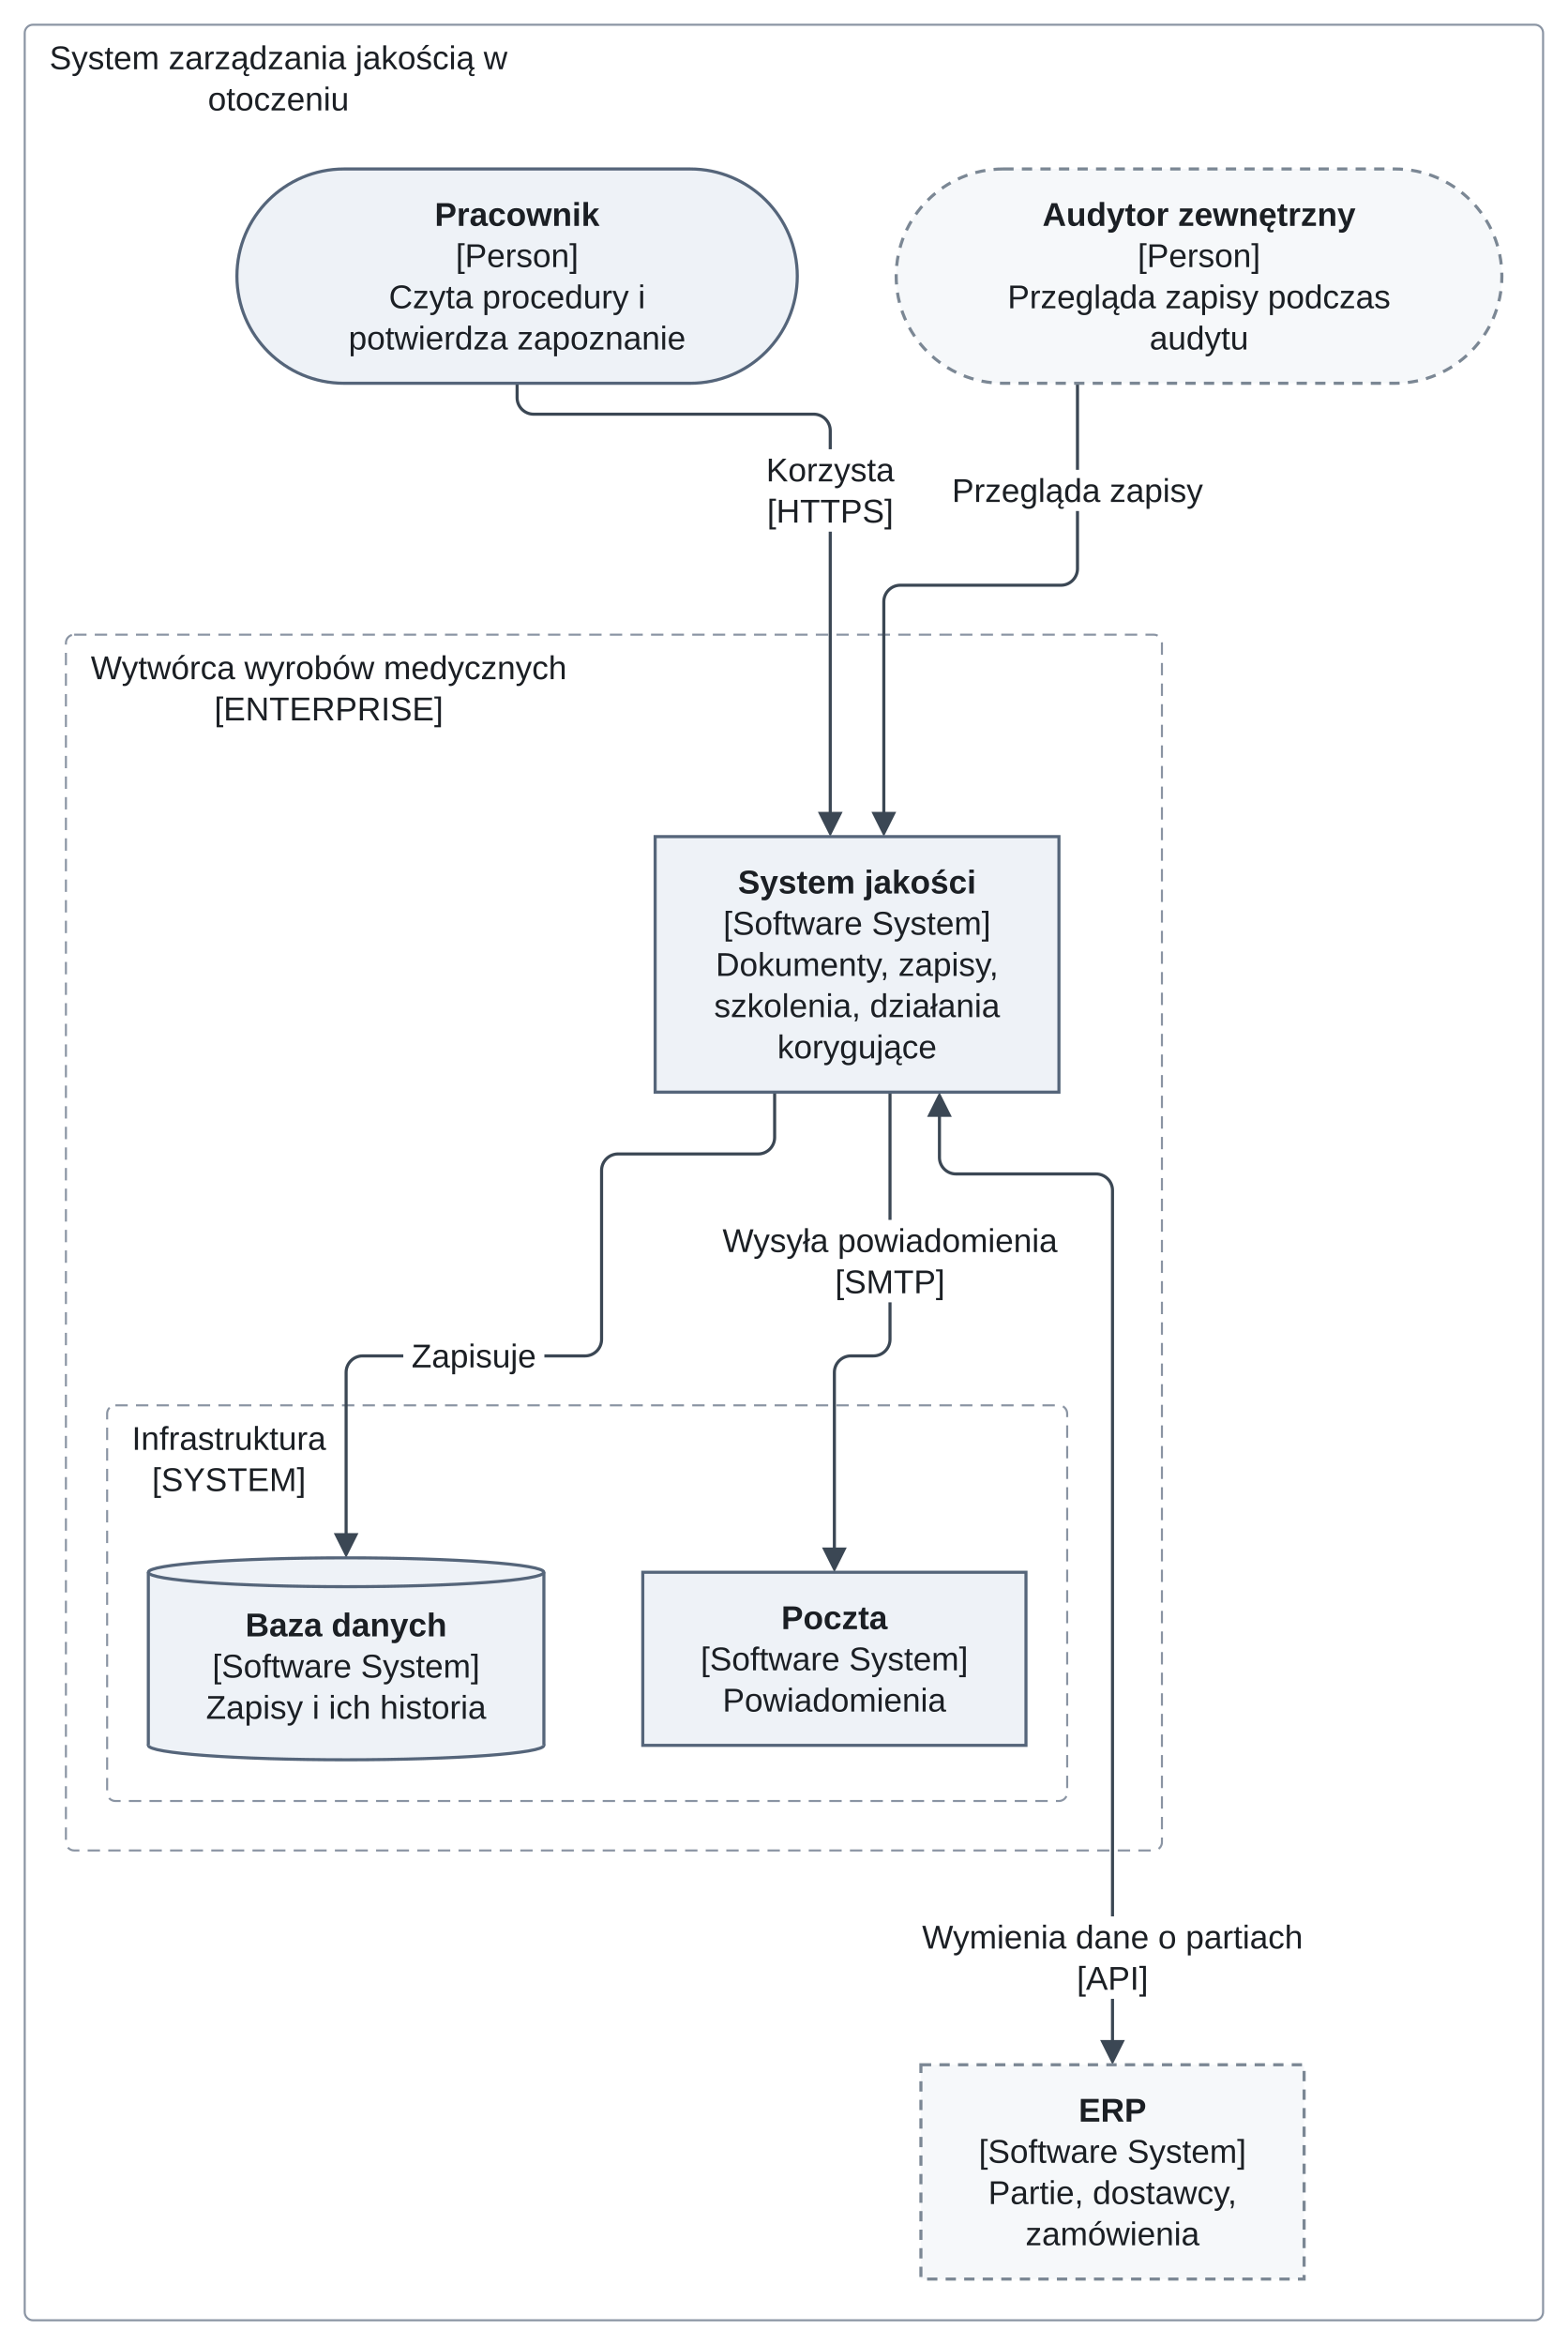
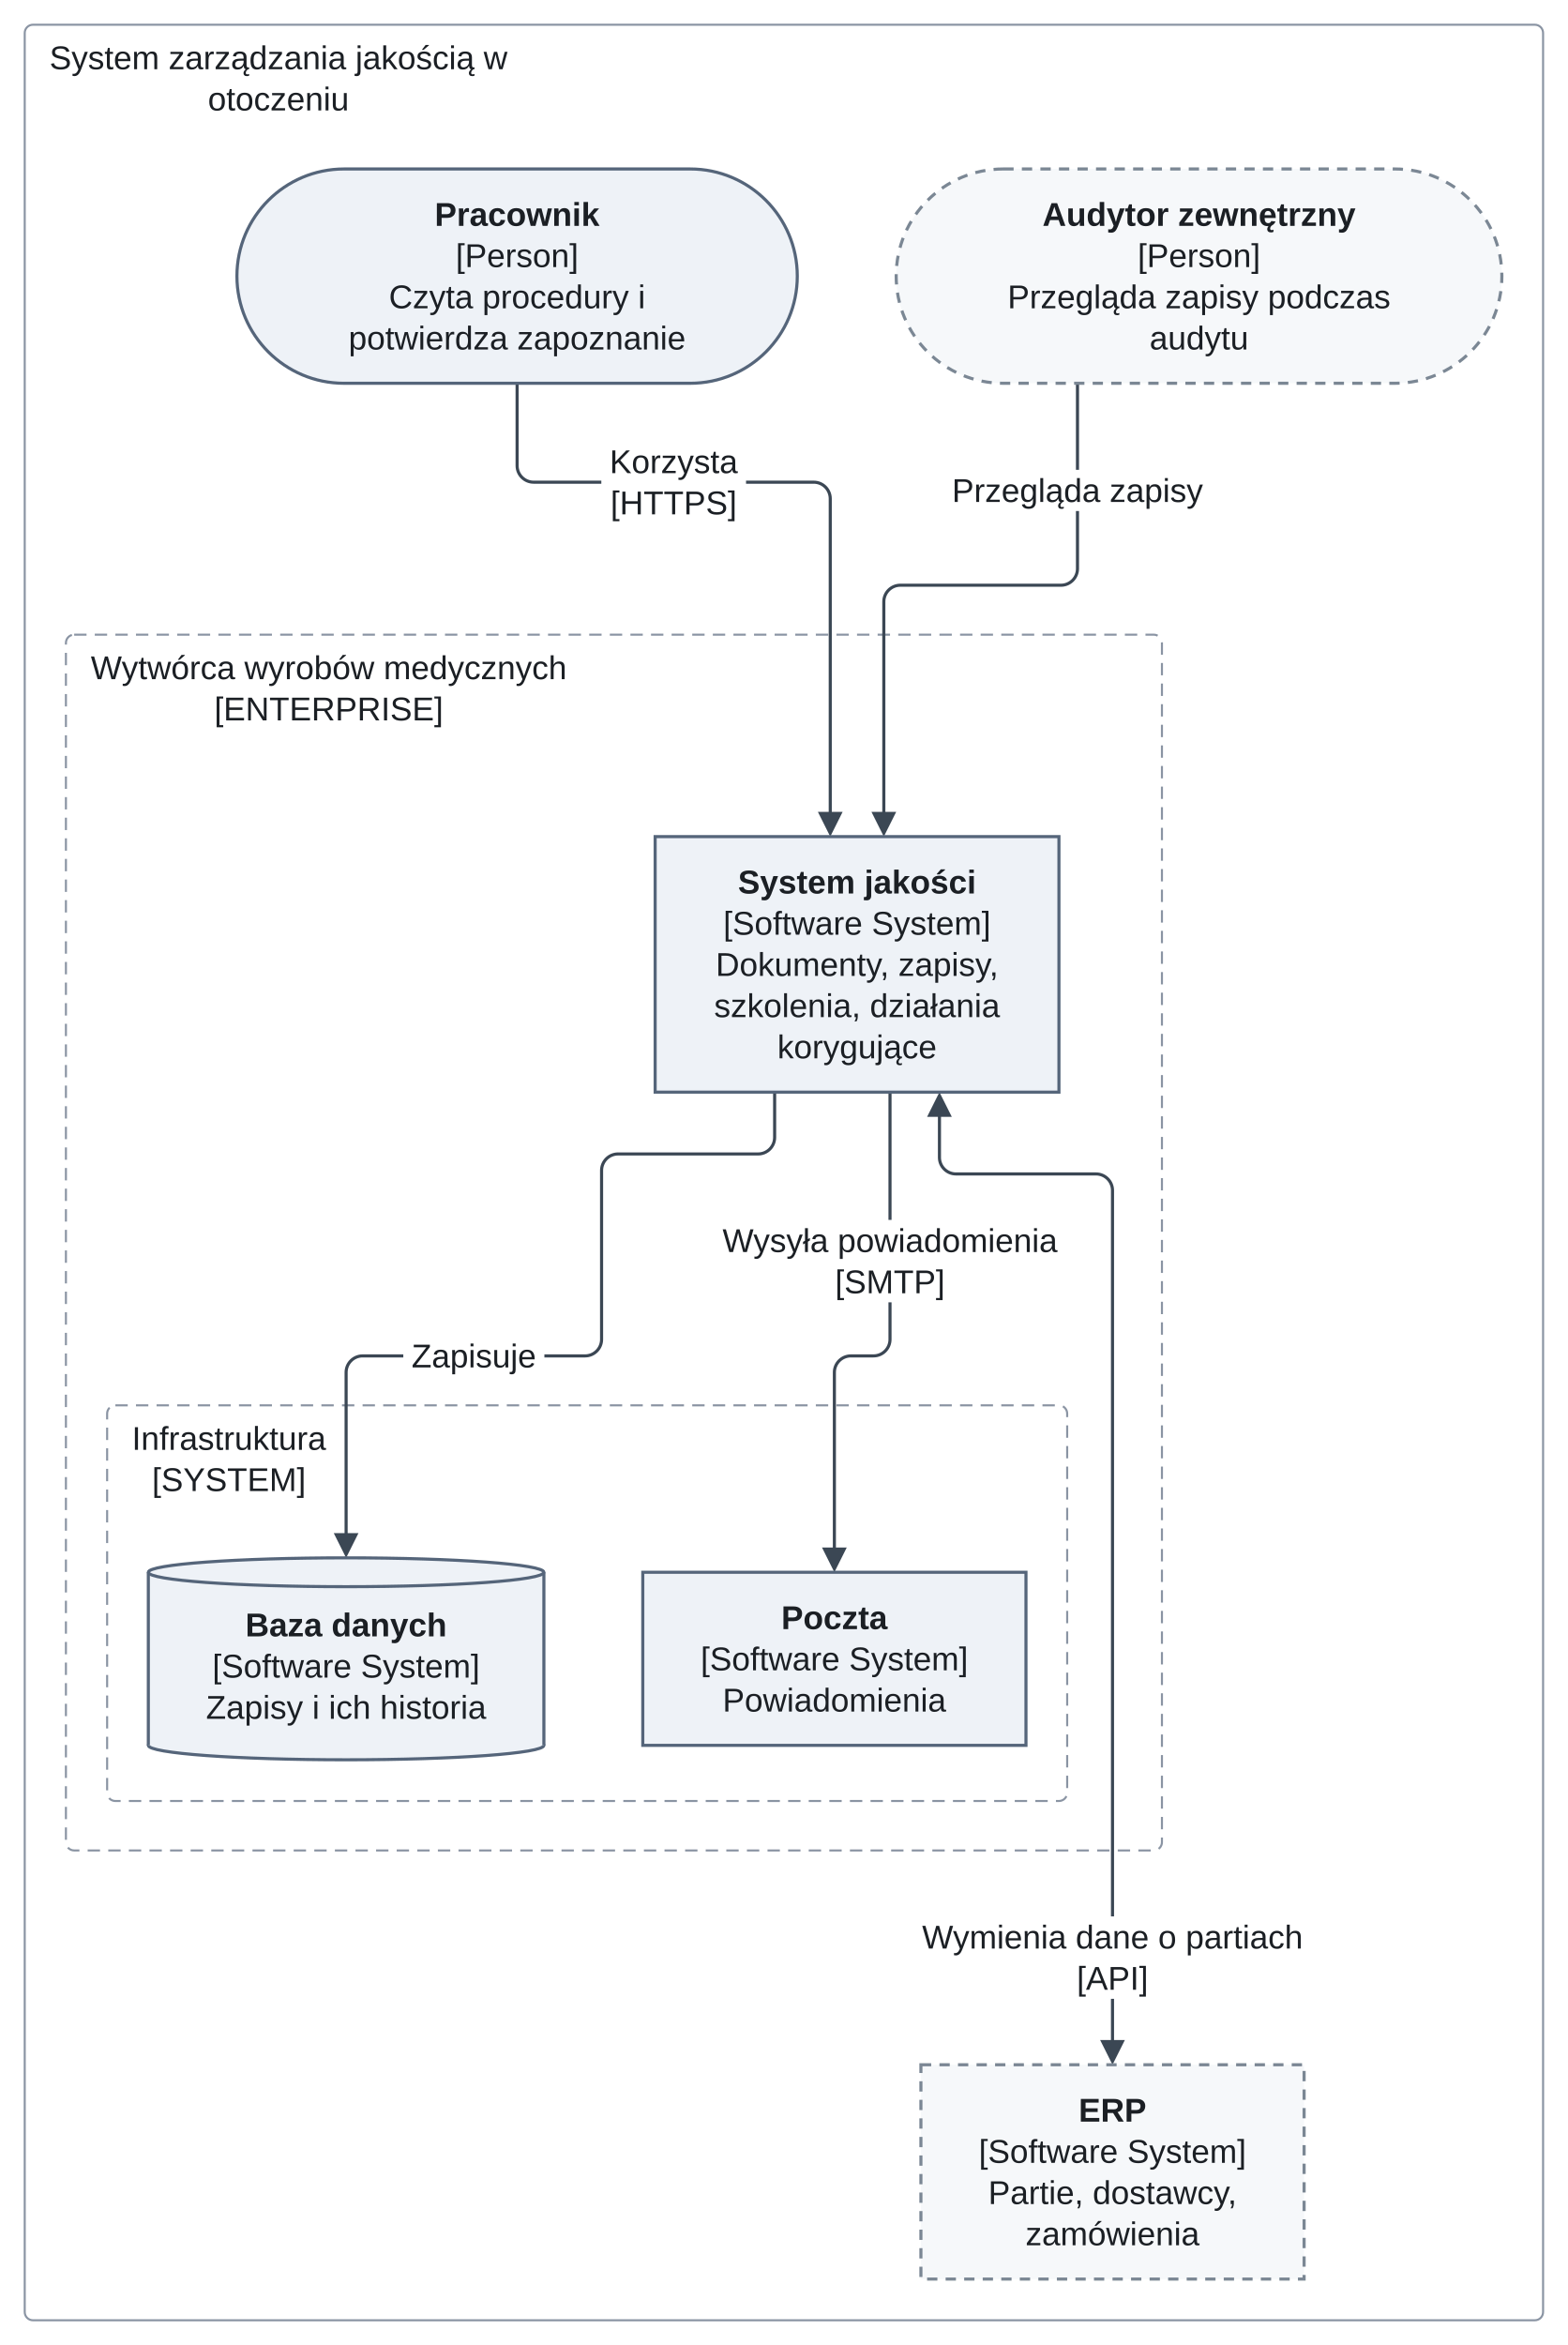
<svg xmlns="http://www.w3.org/2000/svg" version="1.1" width="761" height="1138" viewBox="-11.5 -12 761 1138" role="img" font-family="Arimo, Arial, 'Liberation Sans', sans-serif" font-size="16">
  <defs>
-     <clipPath id="label-holes-ccdfc27e">
-       <path d="M-11.5 -12 L749.5 -12 L749.5 1126 L-11.5 1126 M8.5 6 L8.5 46 L238.81 46 L238.81 6 M28.5 302 L28.5 342 L267.67 342 L267.67 302 M48.5 676 L48.5 716 L150.76 716 L150.76 676 M184.26 636 L184.26 656 L252.74 656 L252.74 636 M335.13 580 L335.13 620 L505.87 620 L505.87 580 M356.38 206 L356.38 246 L426.62 246 L426.62 206 M446.58 216 L446.58 236 L576.42 236 L576.42 216 M432.01 918 L432.01 958 L624.99 958 L624.99 918" />
+     <clipPath id="label-holes-ef78ef5a">
+       <path d="M-11.5 -12 L749.5 -12 L749.5 1126 L-11.5 1126 M8.5 6 L8.5 46 L238.81 46 L238.81 6 M28.5 302 L28.5 342 L267.67 342 L267.67 302 M48.5 676 L48.5 716 L150.76 716 L150.76 676 M184.26 636 L184.26 656 L252.74 656 L252.74 636 M335.13 580 L335.13 620 L505.87 620 L505.87 580 M280.38 202 L280.38 242 L350.62 242 L350.62 202 M446.58 216 L446.58 236 L576.42 236 L576.42 216 M432.01 918 L432.01 958 L624.99 958 L624.99 918" />
    </clipPath>
  </defs>
-   <g clip-path="url(#label-holes-ccdfc27e)">
+   <g clip-path="url(#label-holes-ef78ef5a)">
    <rect class="cluster" x="0.5" y="0" width="737" height="1114" rx="4" fill="none" stroke="#8a94a3" stroke-width="1" />
  </g>
-   <g clip-path="url(#label-holes-ccdfc27e)">
+   <g clip-path="url(#label-holes-ef78ef5a)">
    <rect class="cluster" x="20.5" y="296" width="532" height="590" rx="4" fill="none" stroke="#8a94a3" stroke-width="1" stroke-dasharray="6 4" />
  </g>
-   <g clip-path="url(#label-holes-ccdfc27e)">
+   <g clip-path="url(#label-holes-ef78ef5a)">
    <rect class="cluster" x="40.5" y="670" width="466" height="192" rx="4" fill="none" stroke="#8a94a3" stroke-width="1" stroke-dasharray="6 4" />
  </g>
-   <g clip-path="url(#label-holes-ccdfc27e)">
+   <g clip-path="url(#label-holes-ef78ef5a)">
    <path class="edge" d="M364.5 518 L364.5 540 C364.5 544.4 360.9 548 356.5 548 L288.5 548 C284.1 548 280.5 551.6 280.5 556 L280.5 578 L280.5 622 L280.5 638 C280.5 642.4 276.9 646 272.5 646 L164.5 646 C160.1 646 156.5 649.6 156.5 654 L156.5 670 L156.5 735.6" fill="none" stroke="#3b4754" stroke-width="1.5" />
  </g>
-   <g clip-path="url(#label-holes-ccdfc27e)">
+   <g clip-path="url(#label-holes-ef78ef5a)">
    <path class="edge" d="M420.5 518 L420.5 622 L420.5 638 C420.5 642.4 416.9 646 412.5 646 L401.5 646 C397.1 646 393.5 649.6 393.5 654 L393.5 670 L393.5 742.6" fill="none" stroke="#3b4754" stroke-width="1.5" />
  </g>
-   <g clip-path="url(#label-holes-ccdfc27e)">
-     <path class="edge" d="M239.5 174 L239.5 181 C239.5 185.4 243.1 189 247.5 189 L383.5 189 C387.9 189 391.5 192.6 391.5 197 L391.5 204 L391.5 385.6" fill="none" stroke="#3b4754" stroke-width="1.5" />
+   <g clip-path="url(#label-holes-ef78ef5a)">
+     <path class="edge" d="M239.5 174 L239.5 214 C239.5 218.4 243.1 222 247.5 222 L383.5 222 C387.9 222 391.5 225.6 391.5 230 L391.5 385.6" fill="none" stroke="#3b4754" stroke-width="1.5" />
  </g>
-   <g clip-path="url(#label-holes-ccdfc27e)">
+   <g clip-path="url(#label-holes-ef78ef5a)">
    <path class="edge" d="M511.5 174 L511.5 248 L511.5 264 C511.5 268.4 507.9 272 503.5 272 L425.5 272 C421.1 272 417.5 275.6 417.5 280 L417.5 296 L417.5 385.6" fill="none" stroke="#3b4754" stroke-width="1.5" />
  </g>
-   <g clip-path="url(#label-holes-ccdfc27e)">
+   <g clip-path="url(#label-holes-ef78ef5a)">
    <path class="edge" d="M444.5 526.4 L444.5 549.7 C444.5 554.1 448.1 557.7 452.5 557.7 L520.5 557.7 C524.9 557.7 528.5 561.3 528.5 565.7 L528.5 578 L528.5 981.6" fill="none" stroke="#3b4754" stroke-width="1.5" />
  </g>
  <polygon class="arrowhead" points="156.5,744 150.5,732 162.5,732" fill="#3b4754" />
  <polygon class="arrowhead" points="393.5,751 387.5,739 399.5,739" fill="#3b4754" />
  <polygon class="arrowhead" points="391.5,394 385.5,382 397.5,382" fill="#3b4754" />
  <polygon class="arrowhead" points="417.5,394 411.5,382 423.5,382" fill="#3b4754" />
  <polygon class="arrowhead" points="444.5,518 450.5,530 438.5,530" fill="#3b4754" />
  <polygon class="arrowhead" points="528.5,990 522.5,978 534.5,978" fill="#3b4754" />
  <rect class="node" x="103.5" y="70" width="272" height="104" rx="52" fill="#eef2f7" stroke="#55657a" stroke-width="1.5" />
  <rect class="node" x="423.5" y="70" width="294" height="104" rx="52" fill="#f6f8fa" stroke="#7b8794" stroke-width="1.5" stroke-dasharray="5 4" />
  <rect class="node" x="306.5" y="394" width="196" height="124" fill="#eef2f7" stroke="#55657a" stroke-width="1.5" />
  <ellipse class="node-detail" cx="156.5" cy="835" rx="96" ry="7" fill="#eef2f7" stroke="#55657a" stroke-width="1.5" />
  <rect class="node" x="60.5" y="751" width="192" height="84" fill="#eef2f7" />
  <line class="node-detail" x1="60.5" y1="751" x2="60.5" y2="835" fill="none" stroke="#55657a" stroke-width="1.5" />
  <line class="node-detail" x1="252.5" y1="751" x2="252.5" y2="835" fill="none" stroke="#55657a" stroke-width="1.5" />
  <ellipse class="node-detail" cx="156.5" cy="751" rx="96" ry="7" fill="#eef2f7" stroke="#55657a" stroke-width="1.5" />
  <rect class="node" x="300.5" y="751" width="186" height="84" fill="#eef2f7" stroke="#55657a" stroke-width="1.5" />
  <rect class="node" x="435.5" y="990" width="186" height="104" fill="#f6f8fa" stroke="#7b8794" stroke-width="1.5" stroke-dasharray="5 4" />
  <text class="cluster-title" x="123.66" y="21.6" text-anchor="middle" fill="#1b1f24">System zarządzania jakością w</text>
  <text class="cluster-title" x="123.66" y="41.6" text-anchor="middle" fill="#1b1f24">otoczeniu</text>
  <text class="node-label" x="199.48" y="97.6" font-weight="bold" fill="#1b1f24">Pracownik</text>
  <text class="node-label" x="239.5" y="117.6" text-anchor="middle" fill="#1b1f24">[Person]</text>
  <text class="node-label" x="239.5" y="137.6" text-anchor="middle" fill="#1b1f24">Czyta procedury i</text>
  <text class="node-label" x="239.5" y="157.6" text-anchor="middle" fill="#1b1f24">potwierdza zapoznanie</text>
  <text class="node-label" x="494.49" y="97.6" font-weight="bold" fill="#1b1f24">Audytor zewnętrzny</text>
  <text class="node-label" x="570.5" y="117.6" text-anchor="middle" fill="#1b1f24">[Person]</text>
  <text class="node-label" x="570.5" y="137.6" text-anchor="middle" fill="#1b1f24">Przegląda zapisy podczas</text>
  <text class="node-label" x="570.5" y="157.6" text-anchor="middle" fill="#1b1f24">audytu</text>
  <text class="cluster-title" x="148.09" y="317.6" text-anchor="middle" fill="#1b1f24">Wytwórca wyrobów medycznych</text>
  <text class="cluster-title" x="148.09" y="337.6" text-anchor="middle" fill="#1b1f24">[ENTERPRISE]</text>
  <text class="node-label" x="346.69" y="421.6" font-weight="bold" fill="#1b1f24">System jakości</text>
  <text class="node-label" x="404.5" y="441.6" text-anchor="middle" fill="#1b1f24">[Software System]</text>
  <text class="node-label" x="404.5" y="461.6" text-anchor="middle" fill="#1b1f24">Dokumenty, zapisy,</text>
  <text class="node-label" x="404.5" y="481.6" text-anchor="middle" fill="#1b1f24">szkolenia, działania</text>
  <text class="node-label" x="404.5" y="501.6" text-anchor="middle" fill="#1b1f24">korygujące</text>
  <text class="cluster-title" x="99.63" y="691.6" text-anchor="middle" fill="#1b1f24">Infrastruktura</text>
  <text class="cluster-title" x="99.63" y="711.6" text-anchor="middle" fill="#1b1f24">[SYSTEM]</text>
  <text class="node-label" x="107.59" y="782.1" font-weight="bold" fill="#1b1f24">Baza danych</text>
  <text class="node-label" x="156.5" y="802.1" text-anchor="middle" fill="#1b1f24">[Software System]</text>
  <text class="node-label" x="156.5" y="822.1" text-anchor="middle" fill="#1b1f24">Zapisy i ich historia</text>
  <text class="node-label" x="367.71" y="778.6" font-weight="bold" fill="#1b1f24">Poczta</text>
  <text class="node-label" x="393.5" y="798.6" text-anchor="middle" fill="#1b1f24">[Software System]</text>
  <text class="node-label" x="393.5" y="818.6" text-anchor="middle" fill="#1b1f24">Powiadomienia</text>
  <text class="edge-label" x="218.5" y="651.6" text-anchor="middle" fill="#1b1f24">Zapisuje</text>
  <text class="edge-label" x="420.5" y="595.6" text-anchor="middle" fill="#1b1f24">Wysyła powiadomienia</text>
  <text class="edge-label" x="420.5" y="615.6" text-anchor="middle" fill="#1b1f24">[SMTP]</text>
  <text class="node-label" x="512.05" y="1017.6" font-weight="bold" fill="#1b1f24">ERP</text>
  <text class="node-label" x="528.5" y="1037.6" text-anchor="middle" fill="#1b1f24">[Software System]</text>
  <text class="node-label" x="528.5" y="1057.6" text-anchor="middle" fill="#1b1f24">Partie, dostawcy,</text>
  <text class="node-label" x="528.5" y="1077.6" text-anchor="middle" fill="#1b1f24">zamówienia</text>
-   <text class="edge-label" x="391.5" y="221.6" text-anchor="middle" fill="#1b1f24">Korzysta</text>
-   <text class="edge-label" x="391.5" y="241.6" text-anchor="middle" fill="#1b1f24">[HTTPS]</text>
+   <text class="edge-label" x="315.5" y="217.6" text-anchor="middle" fill="#1b1f24">Korzysta</text>
+   <text class="edge-label" x="315.5" y="237.6" text-anchor="middle" fill="#1b1f24">[HTTPS]</text>
  <text class="edge-label" x="511.5" y="231.6" text-anchor="middle" fill="#1b1f24">Przegląda zapisy</text>
  <text class="edge-label" x="528.5" y="933.6" text-anchor="middle" fill="#1b1f24">Wymienia dane o partiach</text>
  <text class="edge-label" x="528.5" y="953.6" text-anchor="middle" fill="#1b1f24">[API]</text>
</svg>
